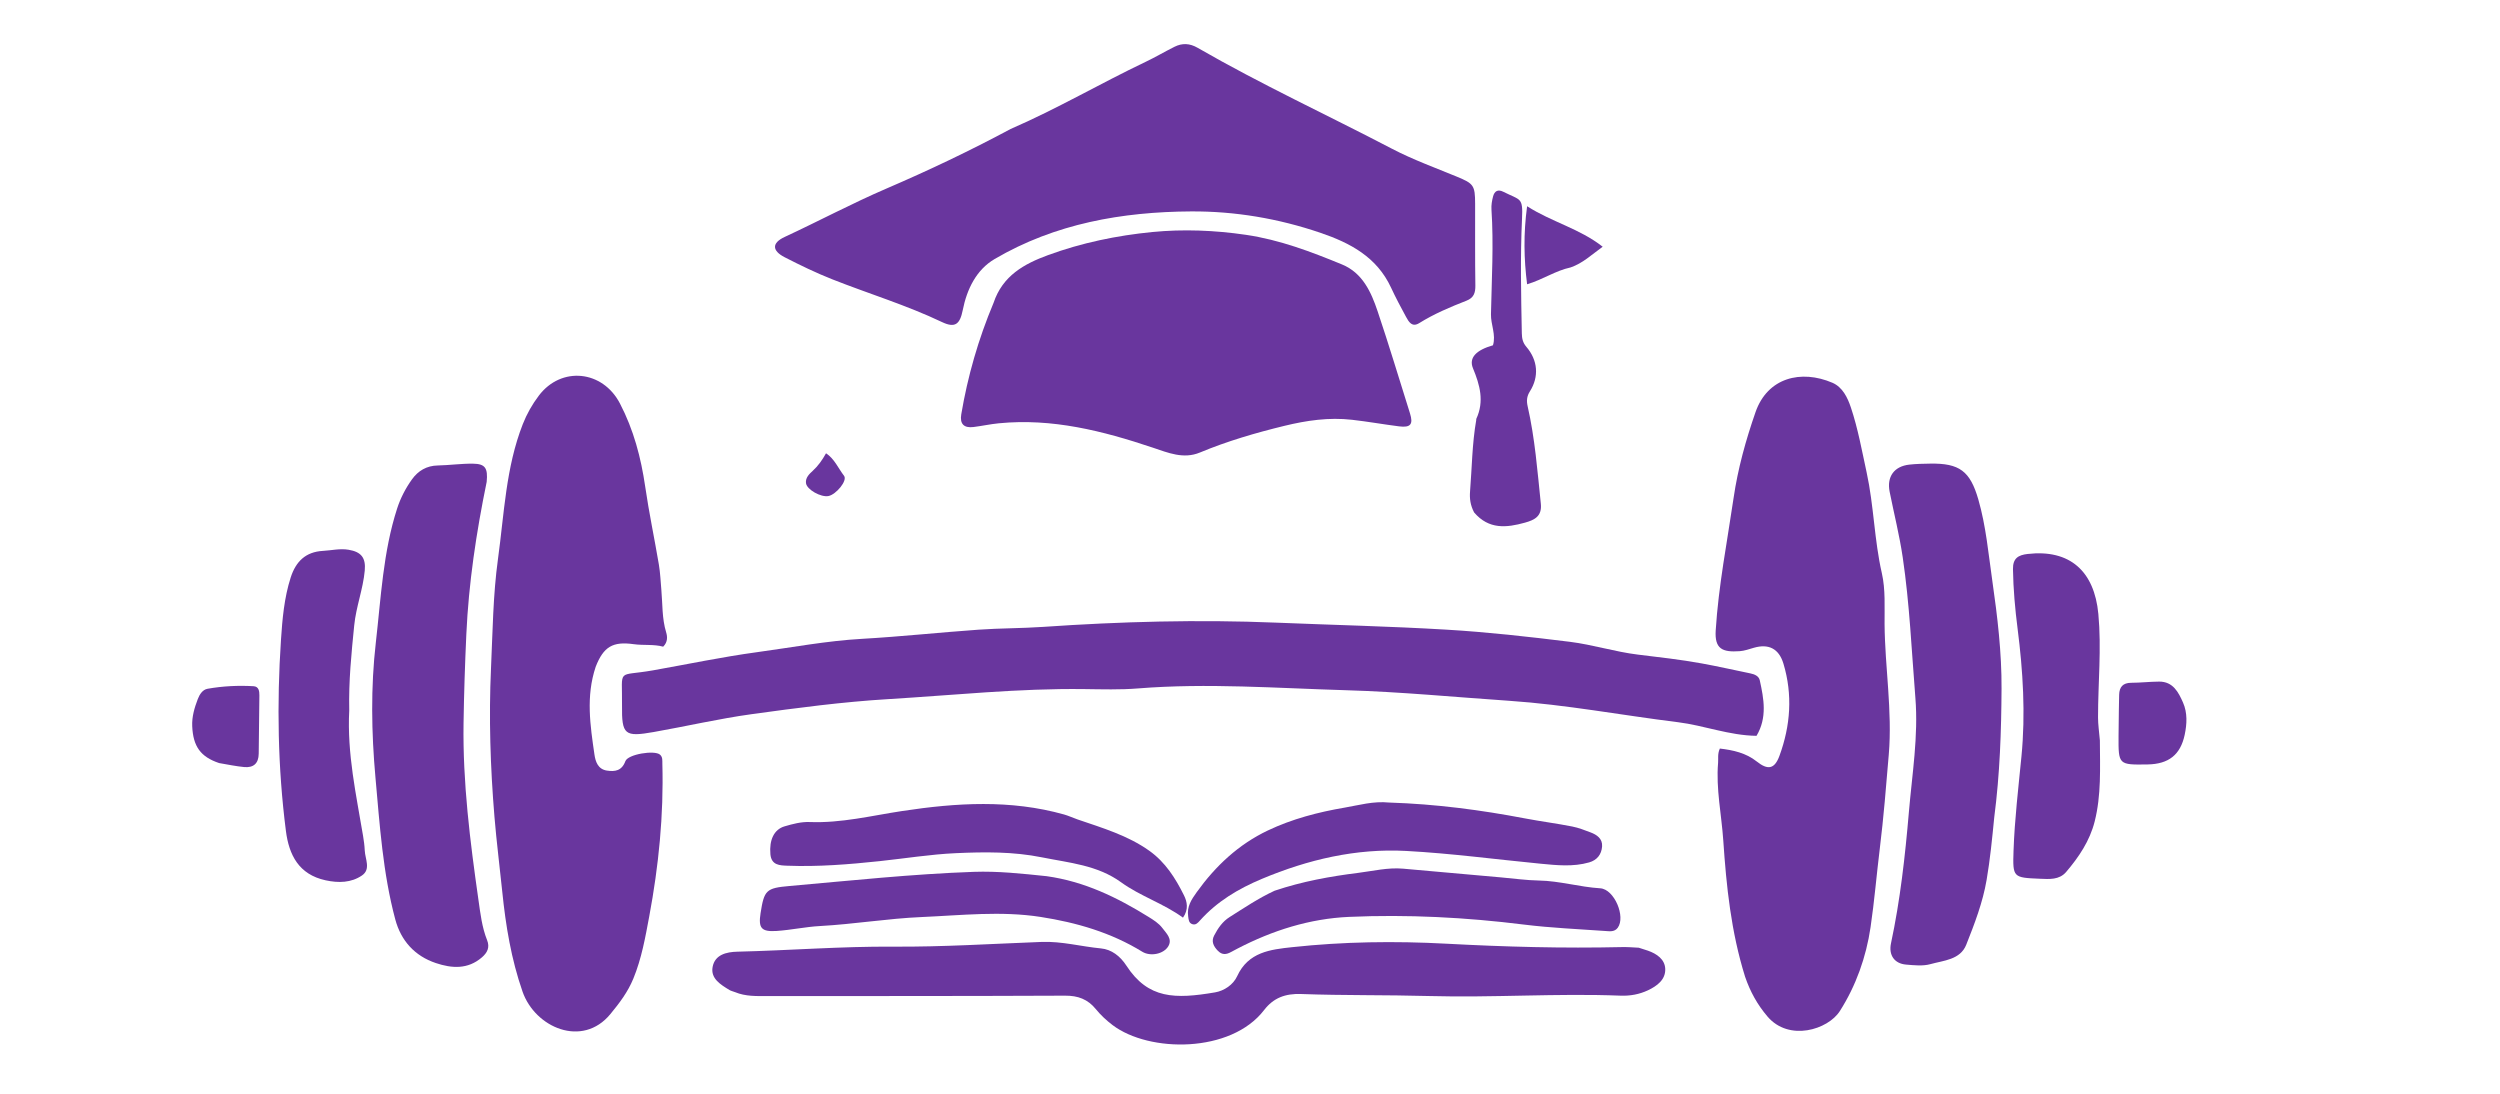
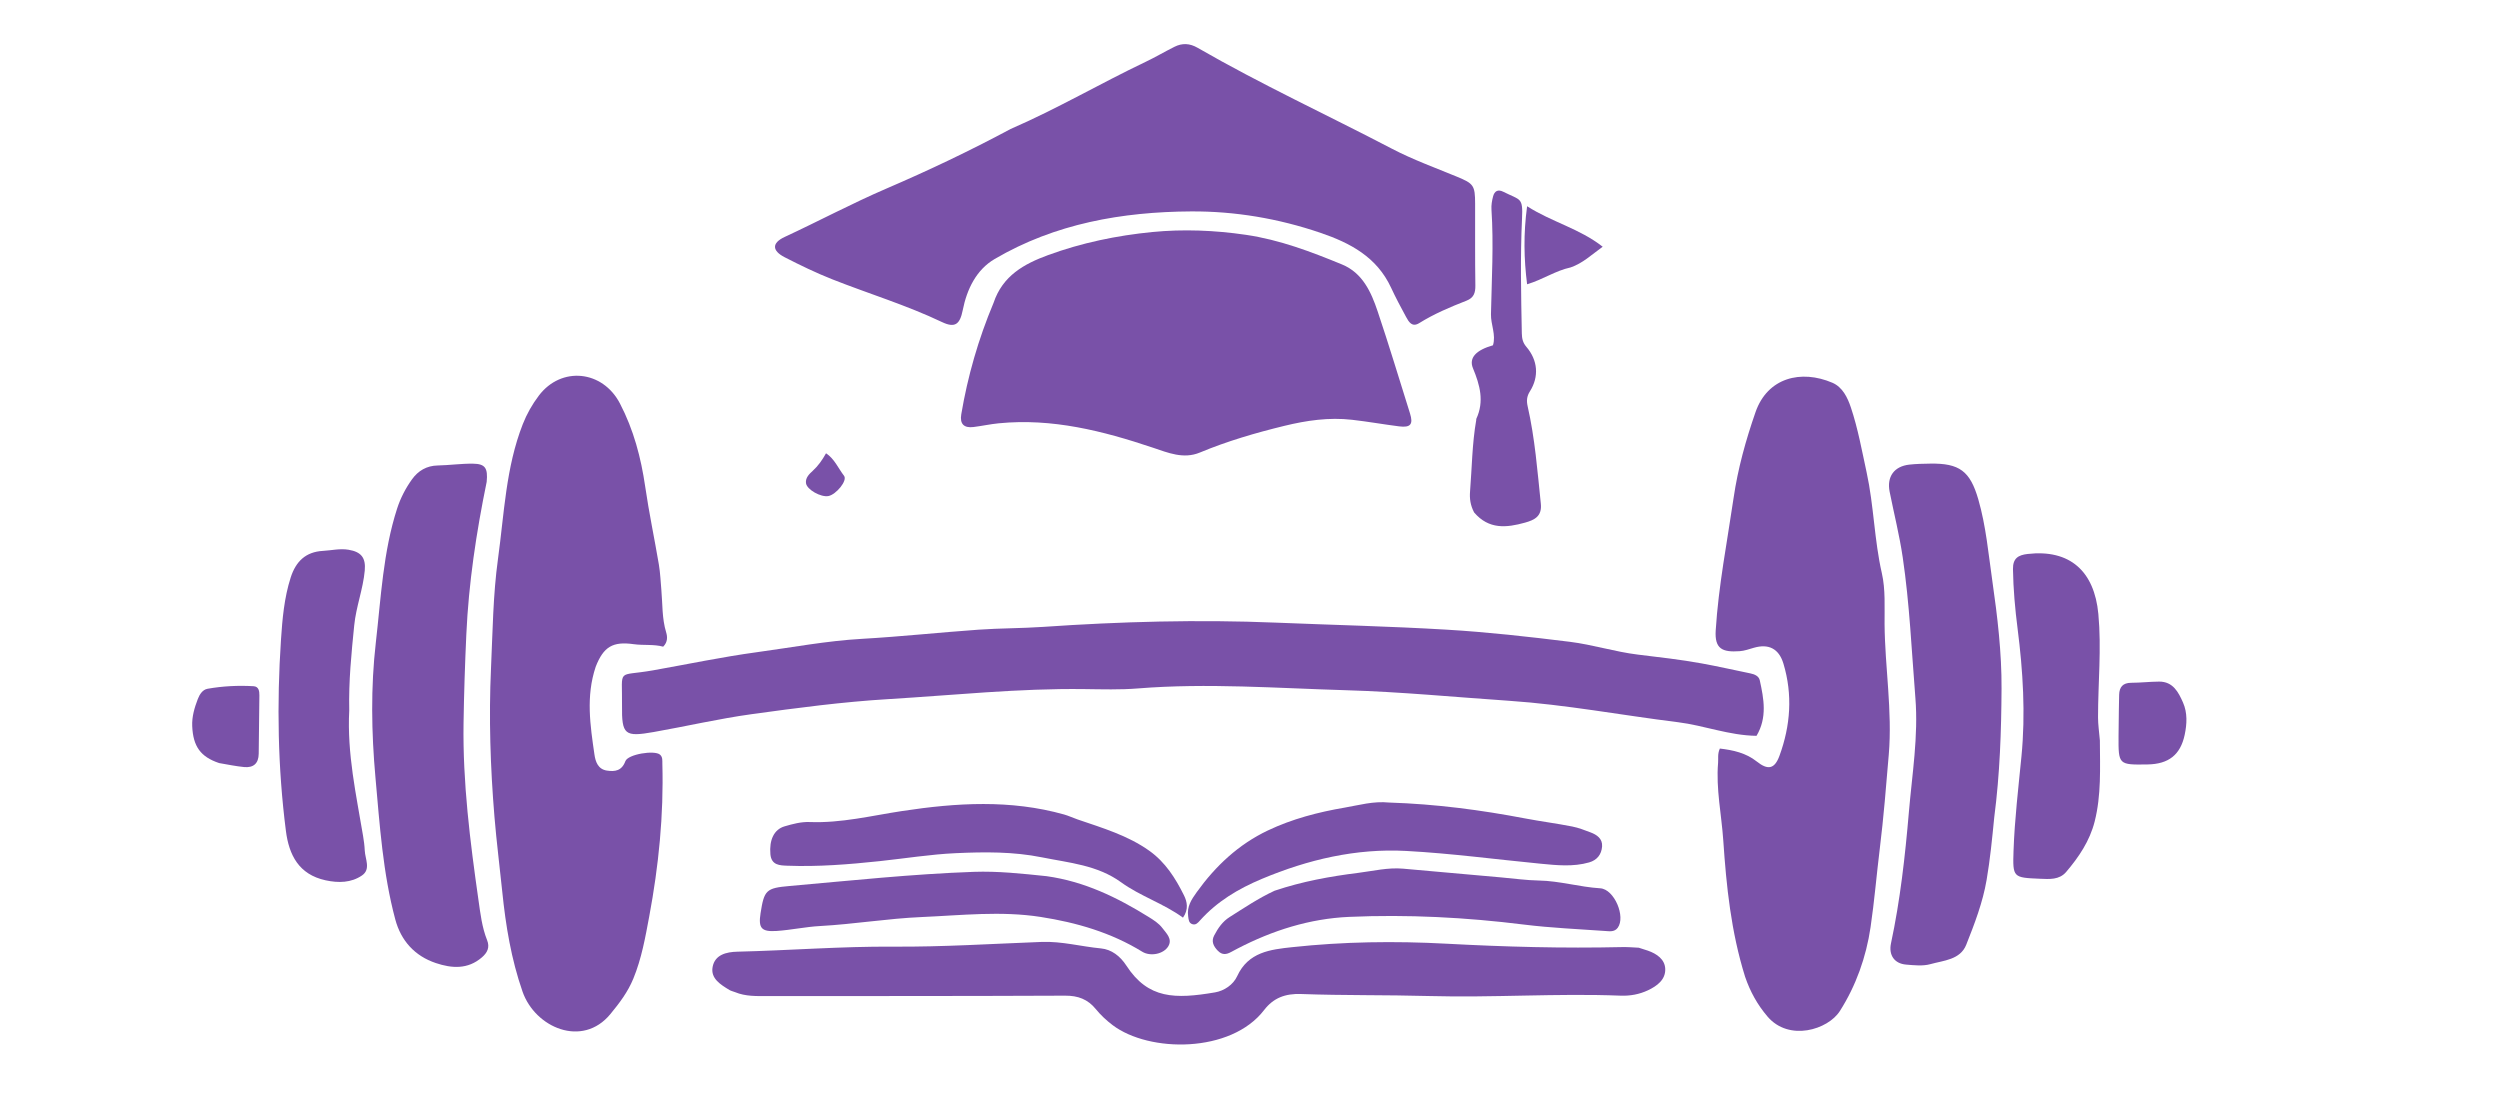
<svg xmlns="http://www.w3.org/2000/svg" version="1.1" id="Layer_1" x="0px" y="0px" width="100%" viewBox="0 0 1024 448" enable-background="new 0 0 1024 448" xml:space="preserve">
-   <path fill=" #69369e" opacity="1" stroke="none" d=" M413.925,52.844  C433.027,44.554 450.679,34.186 469.117,25.399  C473.169,23.468 477.047,21.174 481.064,19.166  C484.251,17.574 487.31,17.712 490.543,19.578  C516.472,34.543 543.663,47.092 570.178,60.939  C578.692,65.385 587.814,68.682 596.718,72.359  C603.589,75.196 604.193,75.898 604.21,83.441  C604.236,94.603 604.143,105.768 604.308,116.928  C604.352,119.954 603.679,121.984 600.666,123.161  C594.01,125.76 587.428,128.539 581.327,132.339  C578.381,134.175 577.052,131.877 575.927,129.811  C573.783,125.872 571.671,121.905 569.784,117.839  C563.969,105.308 553.116,99.519 540.757,95.323  C523.577,89.49 505.891,86.492 487.876,86.596  C459.611,86.759 432.172,91.568 407.407,106.095  C399.884,110.508 396.042,118.464 394.336,127.046  C393.171,132.906 391.14,134.441 385.833,131.914  C371.254,124.973 355.813,120.3 340.848,114.386  C334.219,111.766 327.769,108.635 321.421,105.379  C316.156,102.678 316.088,99.524 321.392,97.06  C335.4,90.554 349.03,83.278 363.24,77.166  C380.341,69.809 397.173,61.825 413.925,52.844 z" />
-   <path fill=" #69369e" opacity="1" stroke="none" d=" M243.99,273.121  C239.928,285.293 241.772,297.175 243.48,309.021  C243.91,312.004 244.943,315.077 248.583,315.632  C251.887,316.135 254.688,315.748 256.154,311.779  C257.215,308.907 268.102,307.172 270.327,309.098  C271.502,310.115 271.266,311.521 271.302,312.819  C271.888,333.865 269.782,354.727 265.93,375.35  C264.328,383.926 262.801,392.632 259.404,400.869  C257.133,406.378 253.747,410.829 250.007,415.373  C238.53,429.316 219.169,420.909 214.029,406.162  C209.405,392.893 207.144,379.179 205.73,365.273  C204.688,355.033 203.377,344.817 202.529,334.562  C200.854,314.31 200.187,294.023 201.116,273.701  C201.801,258.744 201.935,243.717 203.979,228.891  C206.531,210.383 207.181,191.478 214.125,173.76  C215.777,169.543 218.017,165.596 220.711,162.045  C229.943,149.876 246.854,151.689 253.918,165.244  C259.531,176.014 262.554,187.443 264.286,199.392  C265.832,210.058 268.082,220.619 269.876,231.251  C270.455,234.684 270.585,238.193 270.895,241.67  C271.411,247.448 271.121,253.294 272.846,258.97  C273.388,260.753 273.583,262.943 271.637,264.879  C267.791,263.815 263.611,264.425 259.522,263.852  C251.069,262.668 247.213,264.828 243.99,273.121 z" />
-   <path fill=" #69369e" opacity="1" stroke="none" d=" M714.779,400.045  C709.028,381.628 707.115,362.957 705.854,344.251  C705.139,333.654 702.829,323.153 703.728,312.448  C703.878,310.659 703.441,308.807 704.453,306.606  C709.909,307.243 715.165,308.409 719.539,311.889  C724.075,315.498 726.842,315.11 728.874,309.564  C733.402,297.21 734.323,284.571 730.501,271.848  C728.641,265.658 724.413,263.578 718.372,265.33  C716.455,265.886 714.518,266.589 712.555,266.727  C705.434,267.226 702.279,265.773 702.752,258.224  C703.897,239.949 707.439,222.025 710.077,203.966  C711.836,191.923 715.069,180.303 719.055,168.834  C723.999,154.611 737.743,151.31 750.525,156.764  C754.702,158.547 756.762,162.838 758.124,166.909  C761.023,175.566 762.629,184.562 764.571,193.484  C767.544,207.138 767.688,221.139 770.801,234.76  C772.344,241.511 771.861,248.713 771.92,255.65  C772.07,273.465 775.146,291.2 773.646,309.013  C772.562,321.893 771.547,334.781 769.959,347.637  C768.637,358.331 767.759,369.11 766.183,379.785  C764.368,392.079 760.201,403.777 753.59,414.147  C748.759,421.724 732.779,426.743 723.95,416.352  C719.888,411.571 716.911,406.304 714.779,400.045 z" />
-   <path fill=" #69369e" opacity="1" stroke="none" d=" M406.965,124.046  C410.68,112.894 419.546,108.065 429.272,104.5  C443.06,99.447 457.486,96.458 471.972,95.04  C484.64,93.8 497.518,94.306 510.313,96.182  C524.127,98.207 536.932,103.079 549.656,108.305  C558.113,111.779 561.611,119.596 564.283,127.532  C568.944,141.375 573.142,155.374 577.528,169.309  C578.937,173.783 577.803,175.24 573.068,174.638  C566.64,173.821 560.264,172.678 553.809,171.945  C544.339,170.868 535.191,172.21 526.127,174.418  C514.341,177.289 502.702,180.679 491.464,185.361  C484.752,188.157 478.427,185.448 472.148,183.343  C451.686,176.483 430.971,171.223 409.097,173.383  C405.627,173.726 402.2,174.478 398.737,174.91  C394.838,175.397 393.065,173.652 393.734,169.701  C396.374,154.099 400.7,138.98 406.965,124.046 z" />
-   <path fill=" #69369e" opacity="1" stroke="none" d=" M719.477,301.396  C708.206,301.246 697.998,297.141 687.279,295.815  C664.222,292.961 641.392,288.618 618.123,287.041  C595.894,285.534 573.715,283.368 551.421,282.718  C522.986,281.889 494.577,279.7 466.103,281.983  C458.814,282.568 451.448,282.344 444.12,282.249  C417.275,281.902 390.585,284.753 363.847,286.36  C345.143,287.484 326.492,289.956 307.913,292.52  C294.449,294.379 281.16,297.475 267.761,299.836  C255.825,301.94 254.648,300.973 254.778,288.899  C254.946,273.261 252.398,277.247 267.457,274.576  C281.662,272.057 295.804,269.075 310.088,267.131  C324.392,265.185 338.597,262.492 353.074,261.667  C369.007,260.76 384.892,259.041 400.815,257.916  C409.614,257.294 418.462,257.38 427.262,256.773  C459.017,254.585 490.836,253.72 522.603,255.031  C545.87,255.991 569.166,256.515 592.408,257.9  C609.318,258.908 626.197,260.792 643.015,262.885  C652.36,264.047 661.486,266.981 670.831,268.119  C679.582,269.185 688.338,270.155 697.008,271.732  C703.691,272.947 710.319,274.465 716.975,275.828  C718.71,276.183 720.425,276.927 720.803,278.65  C722.47,286.243 723.918,293.885 719.477,301.396 z" />
-   <path fill=" #69369e" opacity="1" stroke="none" d=" M671.235,388.184  C672.761,388.643 673.871,388.997 674.97,389.384  C678.633,390.673 681.94,392.941 682.083,396.872  C682.244,401.268 678.73,403.87 674.985,405.632  C671.471,407.286 667.677,407.973 663.805,407.822  C637.663,406.798 611.53,408.709 585.383,407.975  C567.908,407.484 550.407,407.787 532.939,407.148  C526.456,406.911 521.604,408.726 517.769,413.725  C504.168,431.452 470.756,431.243 455.728,419.888  C453.23,418.001 450.864,415.807 448.894,413.382  C445.567,409.287 441.558,407.8 436.285,407.824  C395.654,408.007 355.021,407.978 314.389,407.993  C309.899,407.994 305.372,408.176 301.089,406.387  C300.323,406.067 299.461,405.921 298.765,405.495  C295.158,403.294 291.009,400.815 291.883,396.074  C292.809,391.046 297.486,389.917 302.053,389.809  C323.342,389.306 344.575,387.61 365.911,387.749  C386.161,387.881 406.423,386.581 426.676,385.814  C434.908,385.502 442.845,387.701 450.95,388.471  C455.273,388.882 458.82,391.6 461.368,395.52  C470.282,409.23 481.302,409.257 497.694,406.475  C501.415,405.843 505.132,403.354 506.739,399.849  C511.285,389.933 520.407,388.917 529.248,387.963  C550.243,385.699 571.237,385.399 592.42,386.538  C616.328,387.824 640.338,388.488 664.328,387.928  C666.487,387.878 668.652,388.034 671.235,388.184 z" />
-   <path fill=" #69369e" opacity="1" stroke="none" d=" M199.346,197.362  C195.061,218.249 191.967,238.838 191.01,259.822  C190.457,271.941 190.052,284.044 189.87,296.169  C189.503,320.529 192.551,344.577 195.976,368.62  C196.776,374.239 197.41,379.809 199.521,385.104  C200.693,388.044 199.636,390.192 197.387,392.137  C191.598,397.142 185.031,396.655 178.526,394.472  C169.875,391.569 164.252,385.349 161.904,376.586  C156.813,357.575 155.545,337.996 153.789,318.504  C152.127,300.054 151.829,281.51 153.942,263.161  C156.059,244.779 156.905,226.105 162.666,208.284  C164.046,204.016 166.136,199.986 168.751,196.34  C171.281,192.813 174.747,190.751 179.32,190.656  C184.14,190.556 188.957,189.857 193.769,189.923  C198.735,189.991 199.891,191.717 199.346,197.362 z" />
-   <path fill=" #69369e" opacity="1" stroke="none" d=" M816.845,334.77  C815.972,343.63 815.15,352.04 813.718,360.411  C812.132,369.678 808.786,378.358 805.373,386.965  C802.923,393.143 796.108,393.4 790.687,394.913  C787.589,395.778 784.048,395.371 780.743,395.099  C775.87,394.698 773.54,391.126 774.552,386.383  C778.336,368.651 780.338,350.679 781.878,332.635  C783.205,317.07 785.799,301.552 784.543,285.882  C783.001,266.655 782.173,247.349 779.35,228.251  C778.019,219.244 775.783,210.372 773.998,201.43  C772.765,195.248 775.833,190.986 782.105,190.3  C784.914,189.992 787.759,189.945 790.59,189.899  C802.584,189.702 806.964,192.933 810.327,204.588  C813.474,215.497 814.453,226.792 816.063,237.97  C818.168,252.593 819.911,267.336 819.833,282.053  C819.741,299.487 819.152,316.983 816.845,334.77 z" />
-   <path fill=" #69369e" opacity="1" stroke="none" d=" M860.108,303.273  C860.168,314.723 860.707,325.733 857.964,336.524  C855.946,344.462 851.49,351.063 846.284,357.167  C843.48,360.454 839.391,360.097 835.556,359.938  C824.566,359.482 824.371,359.447 824.743,348.557  C825.185,335.591 826.736,322.704 827.991,309.794  C829.692,292.312 828.619,274.883 826.403,257.479  C825.375,249.409 824.639,241.29 824.514,233.119  C824.447,228.687 826.654,227.352 830.491,226.909  C847.808,224.911 857.852,233.95 859.487,251.493  C860.81,265.688 859.352,279.743 859.355,293.861  C859.356,296.84 859.823,299.819 860.108,303.273 z" />
-   <path fill=" #69369e" opacity="1" stroke="none" d=" M143.05,291  C142.125,308.779 145.912,325.532 148.715,342.396  C149.041,344.36 149.312,346.348 149.398,348.334  C149.551,351.835 152.002,356.038 148.259,358.595  C143.853,361.605 138.661,361.725 133.358,360.571  C122.394,358.186 118.373,350.221 117.109,340.358  C113.779,314.36 113.355,288.218 115.085,262.119  C115.649,253.599 116.393,244.871 119.07,236.541  C121.177,229.984 125.181,226.035 132.29,225.642  C135.772,225.45 139.22,224.589 142.738,225.172  C147.944,226.035 149.884,228.433 149.406,233.699  C148.715,241.317 145.85,248.509 145.088,256.147  C143.947,267.578 142.777,278.992 143.05,291 z" />
-   <path fill=" #69369e" opacity="1" stroke="none" d=" M441.33,335.625  C451.738,339.183 461.948,342.211 470.755,348.474  C477.341,353.158 481.508,359.763 484.978,366.777  C486.216,369.278 486.958,372.464 484.554,375.871  C476.57,370.045 467.094,367.105 459.189,361.375  C449.464,354.325 437.973,353.431 426.773,351.167  C415.059,348.799 403.266,348.925 391.512,349.458  C381.081,349.93 370.707,351.62 360.303,352.723  C347.738,354.055 335.148,355.082 322.501,354.594  C319.437,354.476 315.957,354.445 315.554,349.886  C315.044,344.105 317.002,339.74 321.373,338.467  C324.704,337.497 328.125,336.568 331.657,336.706  C344.548,337.208 357.003,334.094 369.599,332.183  C391.773,328.819 413.891,327.451 435.846,333.612  C437.589,334.101 439.247,334.891 441.33,335.625 z" />
-   <path fill=" #69369e" opacity="1" stroke="none" d=" M569.037,328.725  C588.15,329.333 606.526,331.764 624.833,335.255  C631.164,336.462 637.605,337.278 643.965,338.534  C646.625,339.059 649.075,340.034 651.526,340.96  C654.002,341.897 656.453,343.483 656.216,346.711  C655.973,350.005 654.139,352.317 650.913,353.242  C644.356,355.123 637.697,354.418 631.066,353.778  C612.692,352.003 594.357,349.533 575.942,348.546  C555.441,347.447 535.796,352.05 516.823,360.007  C507.119,364.077 498.455,369.274 491.434,377.123  C490.648,378.001 489.813,378.949 488.484,378.571  C486.898,378.12 486.873,376.702 486.673,375.357  C486.084,371.387 487.968,368.506 490.197,365.406  C497.928,354.652 507.333,345.855 519.311,340.162  C529.265,335.431 539.925,332.649 550.756,330.804  C556.625,329.805 562.462,328.065 569.037,328.725 z" />
-   <path fill=" #69369e" opacity="1" stroke="none" d=" M522.072,364.842  C533.479,361.008 544.842,358.969 556.387,357.519  C562.48,356.753 568.478,355.266 574.673,355.803  C588.081,356.965 601.484,358.192 614.89,359.385  C620.026,359.842 625.159,360.57 630.302,360.663  C638.814,360.815 646.983,363.323 655.45,363.846  C661.219,364.202 665.967,375.493 662.619,380.019  C661.305,381.794 659.32,381.462 657.551,381.336  C646.435,380.54 635.272,380.082 624.225,378.708  C600.403,375.744 576.498,374.497 552.561,375.555  C536.48,376.266 521.238,381.092 506.902,388.532  C506.015,388.992 505.125,389.447 504.252,389.935  C502.331,391.009 500.582,391.237 498.838,389.444  C497.041,387.596 496.052,385.604 497.325,383.174  C498.876,380.21 500.729,377.466 503.675,375.611  C509.582,371.89 515.361,367.957 522.072,364.842 z" />
-   <path fill=" #69369e" opacity="1" stroke="none" d=" M428.687,358.882  C444.224,361.054 457.543,367.573 470.321,375.486  C472.463,376.812 474.608,378.134 476.117,380.135  C477.75,382.299 480.293,384.597 478.553,387.558  C476.641,390.81 471.201,391.878 467.872,389.829  C455.063,381.944 440.935,377.867 426.271,375.58  C410.042,373.05 393.768,374.917 377.495,375.622  C363.546,376.227 349.777,378.545 335.852,379.305  C329.893,379.63 323.99,380.942 318.03,381.326  C311.816,381.727 310.583,380.108 311.522,374.083  C313.004,364.574 313.785,363.75 323.411,362.903  C348.547,360.692 373.647,357.991 398.884,357.108  C408.722,356.764 418.488,357.821 428.687,358.882 z" />
-   <path fill=" #69369e" opacity="1" stroke="none" d=" M603.796,209.89  C602.259,206.964 601.9,204.231 602.132,201.331  C602.913,191.57 602.975,181.748 604.663,172.065  C604.691,171.902 604.626,171.709 604.691,171.569  C608.013,164.402 606.188,157.741 603.331,150.847  C601.543,146.531 604.652,143.392 611.516,141.43  C612.843,137.132 610.61,132.994 610.7,128.691  C610.998,114.405 611.84,100.117 610.906,85.819  C610.789,84.033 611.104,82.151 611.577,80.41  C612.145,78.319 613.501,77.417 615.745,78.548  C622.884,82.145 623.837,80.69 623.418,89.648  C622.688,105.272 623.04,120.913 623.338,136.548  C623.377,138.624 623.744,140.37 625.174,142.032  C629.908,147.533 630.47,154.259 626.643,160.308  C625.363,162.331 625.213,164.155 625.728,166.425  C628.71,179.56 629.737,192.963 631.125,206.322  C631.66,211.469 628.567,212.983 624.606,214.081  C617.102,216.161 609.849,216.971 603.796,209.89 z" />
-   <path fill=" #69369e" opacity="1" stroke="none" d=" M867.81,296.996  C867.871,292.517 867.893,288.534 868.005,284.553  C868.093,281.411 869.535,279.683 872.932,279.67  C876.741,279.654 880.548,279.211 884.358,279.184  C890.068,279.145 892.288,283.513 894.167,287.766  C896.03,291.981 895.775,296.595 894.84,301.004  C893.097,309.218 888.207,312.976 879.662,313.115  C867.735,313.308 867.691,313.266 867.757,301.478  C867.764,300.149 867.792,298.821 867.81,296.996 z" />
-   <path fill=" #69369e" opacity="1" stroke="none" d=" M89.752,312.552  C82.112,309.993 79.093,305.704 78.733,297.446  C78.563,293.534 79.657,289.874 81.028,286.312  C81.743,284.455 82.96,282.488 85.01,282.122  C91.229,281.014 97.541,280.708 103.849,281.07  C105.987,281.193 106.262,283.068 106.245,284.81  C106.168,292.781 106.049,300.751 105.968,308.721  C105.928,312.723 103.806,314.554 99.966,314.183  C96.674,313.865 93.418,313.182 89.752,312.552 z" />
-   <path fill=" #69369e" opacity="1" stroke="none" d=" M643.307,109.542  C637.044,110.902 632.043,114.47 625.499,116.442  C624.192,106.017 623.966,95.861 625.502,84.475  C635.726,91.005 646.975,93.603 656.457,101.06  C651.761,104.459 648.312,107.812 643.307,109.542 z" />
-   <path fill=" #69369e" opacity="1" stroke="none" d=" M338.345,185.66  C341.855,187.991 343.331,191.802 345.721,194.889  C347.229,196.837 342.504,202.544 339.346,203.174  C336.266,203.788 330.46,200.546 330.13,197.885  C329.856,195.667 331.51,194.123 332.878,192.872  C335.116,190.825 336.767,188.487 338.345,185.66 z" />
+   <path fill=" #7951a8" opacity="1" stroke="none" d=" M413.925,52.844  C433.027,44.554 450.679,34.186 469.117,25.399  C473.169,23.468 477.047,21.174 481.064,19.166  C484.251,17.574 487.31,17.712 490.543,19.578  C516.472,34.543 543.663,47.092 570.178,60.939  C578.692,65.385 587.814,68.682 596.718,72.359  C603.589,75.196 604.193,75.898 604.21,83.441  C604.236,94.603 604.143,105.768 604.308,116.928  C604.352,119.954 603.679,121.984 600.666,123.161  C594.01,125.76 587.428,128.539 581.327,132.339  C578.381,134.175 577.052,131.877 575.927,129.811  C573.783,125.872 571.671,121.905 569.784,117.839  C563.969,105.308 553.116,99.519 540.757,95.323  C523.577,89.49 505.891,86.492 487.876,86.596  C459.611,86.759 432.172,91.568 407.407,106.095  C399.884,110.508 396.042,118.464 394.336,127.046  C393.171,132.906 391.14,134.441 385.833,131.914  C371.254,124.973 355.813,120.3 340.848,114.386  C334.219,111.766 327.769,108.635 321.421,105.379  C316.156,102.678 316.088,99.524 321.392,97.06  C335.4,90.554 349.03,83.278 363.24,77.166  C380.341,69.809 397.173,61.825 413.925,52.844 z" />
+   <path fill=" #7951a8" opacity="1" stroke="none" d=" M243.99,273.121  C239.928,285.293 241.772,297.175 243.48,309.021  C243.91,312.004 244.943,315.077 248.583,315.632  C251.887,316.135 254.688,315.748 256.154,311.779  C257.215,308.907 268.102,307.172 270.327,309.098  C271.502,310.115 271.266,311.521 271.302,312.819  C271.888,333.865 269.782,354.727 265.93,375.35  C264.328,383.926 262.801,392.632 259.404,400.869  C257.133,406.378 253.747,410.829 250.007,415.373  C238.53,429.316 219.169,420.909 214.029,406.162  C209.405,392.893 207.144,379.179 205.73,365.273  C204.688,355.033 203.377,344.817 202.529,334.562  C200.854,314.31 200.187,294.023 201.116,273.701  C201.801,258.744 201.935,243.717 203.979,228.891  C206.531,210.383 207.181,191.478 214.125,173.76  C215.777,169.543 218.017,165.596 220.711,162.045  C229.943,149.876 246.854,151.689 253.918,165.244  C259.531,176.014 262.554,187.443 264.286,199.392  C265.832,210.058 268.082,220.619 269.876,231.251  C270.455,234.684 270.585,238.193 270.895,241.67  C271.411,247.448 271.121,253.294 272.846,258.97  C273.388,260.753 273.583,262.943 271.637,264.879  C267.791,263.815 263.611,264.425 259.522,263.852  C251.069,262.668 247.213,264.828 243.99,273.121 z" />
+   <path fill=" #7951a8" opacity="1" stroke="none" d=" M714.779,400.045  C709.028,381.628 707.115,362.957 705.854,344.251  C705.139,333.654 702.829,323.153 703.728,312.448  C703.878,310.659 703.441,308.807 704.453,306.606  C709.909,307.243 715.165,308.409 719.539,311.889  C724.075,315.498 726.842,315.11 728.874,309.564  C733.402,297.21 734.323,284.571 730.501,271.848  C728.641,265.658 724.413,263.578 718.372,265.33  C716.455,265.886 714.518,266.589 712.555,266.727  C705.434,267.226 702.279,265.773 702.752,258.224  C703.897,239.949 707.439,222.025 710.077,203.966  C711.836,191.923 715.069,180.303 719.055,168.834  C723.999,154.611 737.743,151.31 750.525,156.764  C754.702,158.547 756.762,162.838 758.124,166.909  C761.023,175.566 762.629,184.562 764.571,193.484  C767.544,207.138 767.688,221.139 770.801,234.76  C772.344,241.511 771.861,248.713 771.92,255.65  C772.07,273.465 775.146,291.2 773.646,309.013  C772.562,321.893 771.547,334.781 769.959,347.637  C768.637,358.331 767.759,369.11 766.183,379.785  C764.368,392.079 760.201,403.777 753.59,414.147  C748.759,421.724 732.779,426.743 723.95,416.352  C719.888,411.571 716.911,406.304 714.779,400.045 z" />
+   <path fill=" #7951a8" opacity="1" stroke="none" d=" M406.965,124.046  C410.68,112.894 419.546,108.065 429.272,104.5  C443.06,99.447 457.486,96.458 471.972,95.04  C484.64,93.8 497.518,94.306 510.313,96.182  C524.127,98.207 536.932,103.079 549.656,108.305  C558.113,111.779 561.611,119.596 564.283,127.532  C568.944,141.375 573.142,155.374 577.528,169.309  C578.937,173.783 577.803,175.24 573.068,174.638  C566.64,173.821 560.264,172.678 553.809,171.945  C544.339,170.868 535.191,172.21 526.127,174.418  C514.341,177.289 502.702,180.679 491.464,185.361  C484.752,188.157 478.427,185.448 472.148,183.343  C451.686,176.483 430.971,171.223 409.097,173.383  C405.627,173.726 402.2,174.478 398.737,174.91  C394.838,175.397 393.065,173.652 393.734,169.701  C396.374,154.099 400.7,138.98 406.965,124.046 z" />
+   <path fill=" #7951a8" opacity="1" stroke="none" d=" M719.477,301.396  C708.206,301.246 697.998,297.141 687.279,295.815  C664.222,292.961 641.392,288.618 618.123,287.041  C595.894,285.534 573.715,283.368 551.421,282.718  C522.986,281.889 494.577,279.7 466.103,281.983  C458.814,282.568 451.448,282.344 444.12,282.249  C417.275,281.902 390.585,284.753 363.847,286.36  C345.143,287.484 326.492,289.956 307.913,292.52  C294.449,294.379 281.16,297.475 267.761,299.836  C255.825,301.94 254.648,300.973 254.778,288.899  C254.946,273.261 252.398,277.247 267.457,274.576  C281.662,272.057 295.804,269.075 310.088,267.131  C324.392,265.185 338.597,262.492 353.074,261.667  C369.007,260.76 384.892,259.041 400.815,257.916  C409.614,257.294 418.462,257.38 427.262,256.773  C459.017,254.585 490.836,253.72 522.603,255.031  C545.87,255.991 569.166,256.515 592.408,257.9  C609.318,258.908 626.197,260.792 643.015,262.885  C652.36,264.047 661.486,266.981 670.831,268.119  C679.582,269.185 688.338,270.155 697.008,271.732  C703.691,272.947 710.319,274.465 716.975,275.828  C718.71,276.183 720.425,276.927 720.803,278.65  C722.47,286.243 723.918,293.885 719.477,301.396 z" />
+   <path fill=" #7951a8" opacity="1" stroke="none" d=" M671.235,388.184  C672.761,388.643 673.871,388.997 674.97,389.384  C678.633,390.673 681.94,392.941 682.083,396.872  C682.244,401.268 678.73,403.87 674.985,405.632  C671.471,407.286 667.677,407.973 663.805,407.822  C637.663,406.798 611.53,408.709 585.383,407.975  C567.908,407.484 550.407,407.787 532.939,407.148  C526.456,406.911 521.604,408.726 517.769,413.725  C504.168,431.452 470.756,431.243 455.728,419.888  C453.23,418.001 450.864,415.807 448.894,413.382  C445.567,409.287 441.558,407.8 436.285,407.824  C395.654,408.007 355.021,407.978 314.389,407.993  C309.899,407.994 305.372,408.176 301.089,406.387  C300.323,406.067 299.461,405.921 298.765,405.495  C295.158,403.294 291.009,400.815 291.883,396.074  C292.809,391.046 297.486,389.917 302.053,389.809  C323.342,389.306 344.575,387.61 365.911,387.749  C386.161,387.881 406.423,386.581 426.676,385.814  C434.908,385.502 442.845,387.701 450.95,388.471  C455.273,388.882 458.82,391.6 461.368,395.52  C470.282,409.23 481.302,409.257 497.694,406.475  C501.415,405.843 505.132,403.354 506.739,399.849  C511.285,389.933 520.407,388.917 529.248,387.963  C550.243,385.699 571.237,385.399 592.42,386.538  C616.328,387.824 640.338,388.488 664.328,387.928  C666.487,387.878 668.652,388.034 671.235,388.184 z" />
+   <path fill=" #7951a8" opacity="1" stroke="none" d=" M199.346,197.362  C195.061,218.249 191.967,238.838 191.01,259.822  C190.457,271.941 190.052,284.044 189.87,296.169  C189.503,320.529 192.551,344.577 195.976,368.62  C196.776,374.239 197.41,379.809 199.521,385.104  C200.693,388.044 199.636,390.192 197.387,392.137  C191.598,397.142 185.031,396.655 178.526,394.472  C169.875,391.569 164.252,385.349 161.904,376.586  C156.813,357.575 155.545,337.996 153.789,318.504  C152.127,300.054 151.829,281.51 153.942,263.161  C156.059,244.779 156.905,226.105 162.666,208.284  C164.046,204.016 166.136,199.986 168.751,196.34  C171.281,192.813 174.747,190.751 179.32,190.656  C184.14,190.556 188.957,189.857 193.769,189.923  C198.735,189.991 199.891,191.717 199.346,197.362 z" />
+   <path fill=" #7951a8" opacity="1" stroke="none" d=" M816.845,334.77  C815.972,343.63 815.15,352.04 813.718,360.411  C812.132,369.678 808.786,378.358 805.373,386.965  C802.923,393.143 796.108,393.4 790.687,394.913  C787.589,395.778 784.048,395.371 780.743,395.099  C775.87,394.698 773.54,391.126 774.552,386.383  C778.336,368.651 780.338,350.679 781.878,332.635  C783.205,317.07 785.799,301.552 784.543,285.882  C783.001,266.655 782.173,247.349 779.35,228.251  C778.019,219.244 775.783,210.372 773.998,201.43  C772.765,195.248 775.833,190.986 782.105,190.3  C784.914,189.992 787.759,189.945 790.59,189.899  C802.584,189.702 806.964,192.933 810.327,204.588  C813.474,215.497 814.453,226.792 816.063,237.97  C818.168,252.593 819.911,267.336 819.833,282.053  C819.741,299.487 819.152,316.983 816.845,334.77 z" />
+   <path fill=" #7951a8" opacity="1" stroke="none" d=" M860.108,303.273  C860.168,314.723 860.707,325.733 857.964,336.524  C855.946,344.462 851.49,351.063 846.284,357.167  C843.48,360.454 839.391,360.097 835.556,359.938  C824.566,359.482 824.371,359.447 824.743,348.557  C825.185,335.591 826.736,322.704 827.991,309.794  C829.692,292.312 828.619,274.883 826.403,257.479  C825.375,249.409 824.639,241.29 824.514,233.119  C824.447,228.687 826.654,227.352 830.491,226.909  C847.808,224.911 857.852,233.95 859.487,251.493  C860.81,265.688 859.352,279.743 859.355,293.861  C859.356,296.84 859.823,299.819 860.108,303.273 z" />
+   <path fill=" #7951a8" opacity="1" stroke="none" d=" M143.05,291  C142.125,308.779 145.912,325.532 148.715,342.396  C149.041,344.36 149.312,346.348 149.398,348.334  C149.551,351.835 152.002,356.038 148.259,358.595  C143.853,361.605 138.661,361.725 133.358,360.571  C122.394,358.186 118.373,350.221 117.109,340.358  C113.779,314.36 113.355,288.218 115.085,262.119  C115.649,253.599 116.393,244.871 119.07,236.541  C121.177,229.984 125.181,226.035 132.29,225.642  C135.772,225.45 139.22,224.589 142.738,225.172  C147.944,226.035 149.884,228.433 149.406,233.699  C148.715,241.317 145.85,248.509 145.088,256.147  C143.947,267.578 142.777,278.992 143.05,291 z" />
+   <path fill=" #7951a8" opacity="1" stroke="none" d=" M441.33,335.625  C451.738,339.183 461.948,342.211 470.755,348.474  C477.341,353.158 481.508,359.763 484.978,366.777  C486.216,369.278 486.958,372.464 484.554,375.871  C476.57,370.045 467.094,367.105 459.189,361.375  C449.464,354.325 437.973,353.431 426.773,351.167  C415.059,348.799 403.266,348.925 391.512,349.458  C381.081,349.93 370.707,351.62 360.303,352.723  C347.738,354.055 335.148,355.082 322.501,354.594  C319.437,354.476 315.957,354.445 315.554,349.886  C315.044,344.105 317.002,339.74 321.373,338.467  C324.704,337.497 328.125,336.568 331.657,336.706  C344.548,337.208 357.003,334.094 369.599,332.183  C391.773,328.819 413.891,327.451 435.846,333.612  C437.589,334.101 439.247,334.891 441.33,335.625 z" />
+   <path fill=" #7951a8" opacity="1" stroke="none" d=" M569.037,328.725  C588.15,329.333 606.526,331.764 624.833,335.255  C631.164,336.462 637.605,337.278 643.965,338.534  C646.625,339.059 649.075,340.034 651.526,340.96  C654.002,341.897 656.453,343.483 656.216,346.711  C655.973,350.005 654.139,352.317 650.913,353.242  C644.356,355.123 637.697,354.418 631.066,353.778  C612.692,352.003 594.357,349.533 575.942,348.546  C555.441,347.447 535.796,352.05 516.823,360.007  C507.119,364.077 498.455,369.274 491.434,377.123  C490.648,378.001 489.813,378.949 488.484,378.571  C486.898,378.12 486.873,376.702 486.673,375.357  C486.084,371.387 487.968,368.506 490.197,365.406  C497.928,354.652 507.333,345.855 519.311,340.162  C529.265,335.431 539.925,332.649 550.756,330.804  C556.625,329.805 562.462,328.065 569.037,328.725 z" />
+   <path fill=" #7951a8" opacity="1" stroke="none" d=" M522.072,364.842  C533.479,361.008 544.842,358.969 556.387,357.519  C562.48,356.753 568.478,355.266 574.673,355.803  C588.081,356.965 601.484,358.192 614.89,359.385  C620.026,359.842 625.159,360.57 630.302,360.663  C638.814,360.815 646.983,363.323 655.45,363.846  C661.219,364.202 665.967,375.493 662.619,380.019  C661.305,381.794 659.32,381.462 657.551,381.336  C646.435,380.54 635.272,380.082 624.225,378.708  C600.403,375.744 576.498,374.497 552.561,375.555  C536.48,376.266 521.238,381.092 506.902,388.532  C506.015,388.992 505.125,389.447 504.252,389.935  C502.331,391.009 500.582,391.237 498.838,389.444  C497.041,387.596 496.052,385.604 497.325,383.174  C498.876,380.21 500.729,377.466 503.675,375.611  C509.582,371.89 515.361,367.957 522.072,364.842 z" />
+   <path fill=" #7951a8" opacity="1" stroke="none" d=" M428.687,358.882  C444.224,361.054 457.543,367.573 470.321,375.486  C472.463,376.812 474.608,378.134 476.117,380.135  C477.75,382.299 480.293,384.597 478.553,387.558  C476.641,390.81 471.201,391.878 467.872,389.829  C455.063,381.944 440.935,377.867 426.271,375.58  C410.042,373.05 393.768,374.917 377.495,375.622  C363.546,376.227 349.777,378.545 335.852,379.305  C329.893,379.63 323.99,380.942 318.03,381.326  C311.816,381.727 310.583,380.108 311.522,374.083  C313.004,364.574 313.785,363.75 323.411,362.903  C348.547,360.692 373.647,357.991 398.884,357.108  C408.722,356.764 418.488,357.821 428.687,358.882 z" />
+   <path fill=" #7951a8" opacity="1" stroke="none" d=" M603.796,209.89  C602.259,206.964 601.9,204.231 602.132,201.331  C602.913,191.57 602.975,181.748 604.663,172.065  C604.691,171.902 604.626,171.709 604.691,171.569  C608.013,164.402 606.188,157.741 603.331,150.847  C601.543,146.531 604.652,143.392 611.516,141.43  C612.843,137.132 610.61,132.994 610.7,128.691  C610.998,114.405 611.84,100.117 610.906,85.819  C610.789,84.033 611.104,82.151 611.577,80.41  C612.145,78.319 613.501,77.417 615.745,78.548  C622.884,82.145 623.837,80.69 623.418,89.648  C622.688,105.272 623.04,120.913 623.338,136.548  C623.377,138.624 623.744,140.37 625.174,142.032  C629.908,147.533 630.47,154.259 626.643,160.308  C625.363,162.331 625.213,164.155 625.728,166.425  C628.71,179.56 629.737,192.963 631.125,206.322  C631.66,211.469 628.567,212.983 624.606,214.081  C617.102,216.161 609.849,216.971 603.796,209.89 z" />
+   <path fill=" #7951a8" opacity="1" stroke="none" d=" M867.81,296.996  C867.871,292.517 867.893,288.534 868.005,284.553  C868.093,281.411 869.535,279.683 872.932,279.67  C876.741,279.654 880.548,279.211 884.358,279.184  C890.068,279.145 892.288,283.513 894.167,287.766  C896.03,291.981 895.775,296.595 894.84,301.004  C893.097,309.218 888.207,312.976 879.662,313.115  C867.735,313.308 867.691,313.266 867.757,301.478  C867.764,300.149 867.792,298.821 867.81,296.996 z" />
+   <path fill=" #7951a8" opacity="1" stroke="none" d=" M89.752,312.552  C82.112,309.993 79.093,305.704 78.733,297.446  C78.563,293.534 79.657,289.874 81.028,286.312  C81.743,284.455 82.96,282.488 85.01,282.122  C91.229,281.014 97.541,280.708 103.849,281.07  C105.987,281.193 106.262,283.068 106.245,284.81  C106.168,292.781 106.049,300.751 105.968,308.721  C105.928,312.723 103.806,314.554 99.966,314.183  C96.674,313.865 93.418,313.182 89.752,312.552 z" />
+   <path fill=" #7951a8" opacity="1" stroke="none" d=" M643.307,109.542  C637.044,110.902 632.043,114.47 625.499,116.442  C624.192,106.017 623.966,95.861 625.502,84.475  C635.726,91.005 646.975,93.603 656.457,101.06  C651.761,104.459 648.312,107.812 643.307,109.542 z" />
+   <path fill=" #7951a8" opacity="1" stroke="none" d=" M338.345,185.66  C341.855,187.991 343.331,191.802 345.721,194.889  C347.229,196.837 342.504,202.544 339.346,203.174  C336.266,203.788 330.46,200.546 330.13,197.885  C329.856,195.667 331.51,194.123 332.878,192.872  C335.116,190.825 336.767,188.487 338.345,185.66 z" />
</svg>
